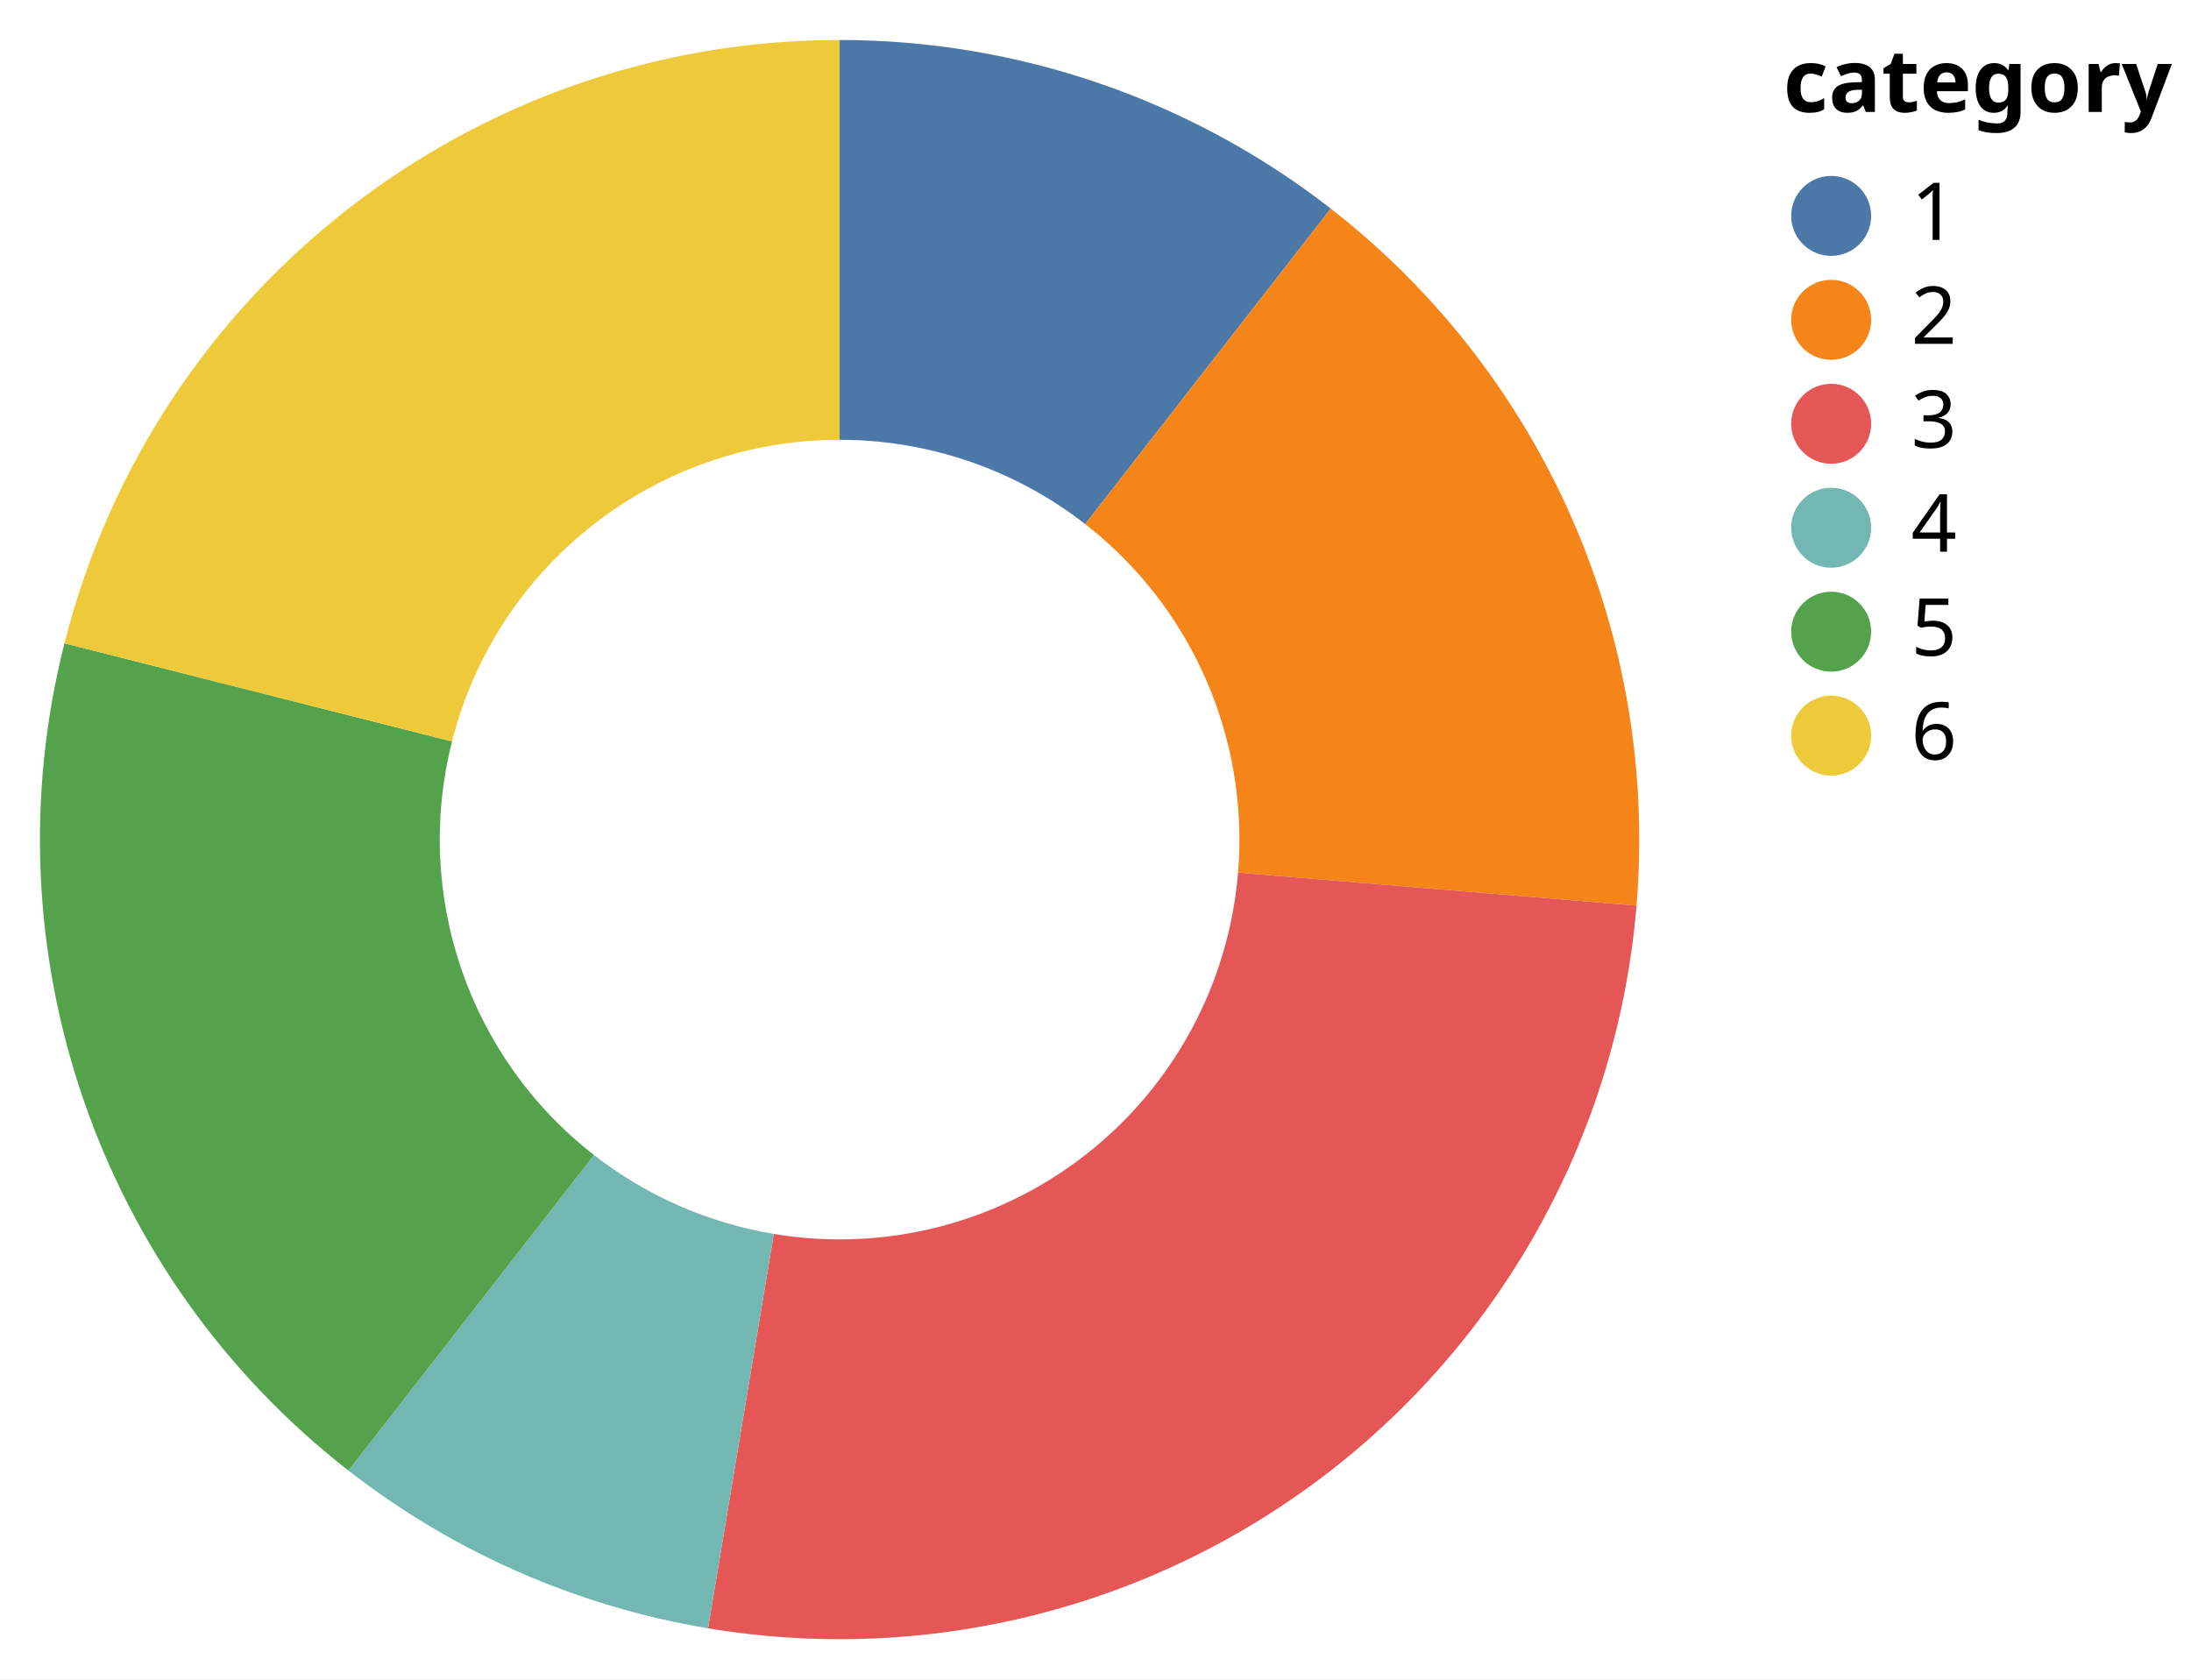
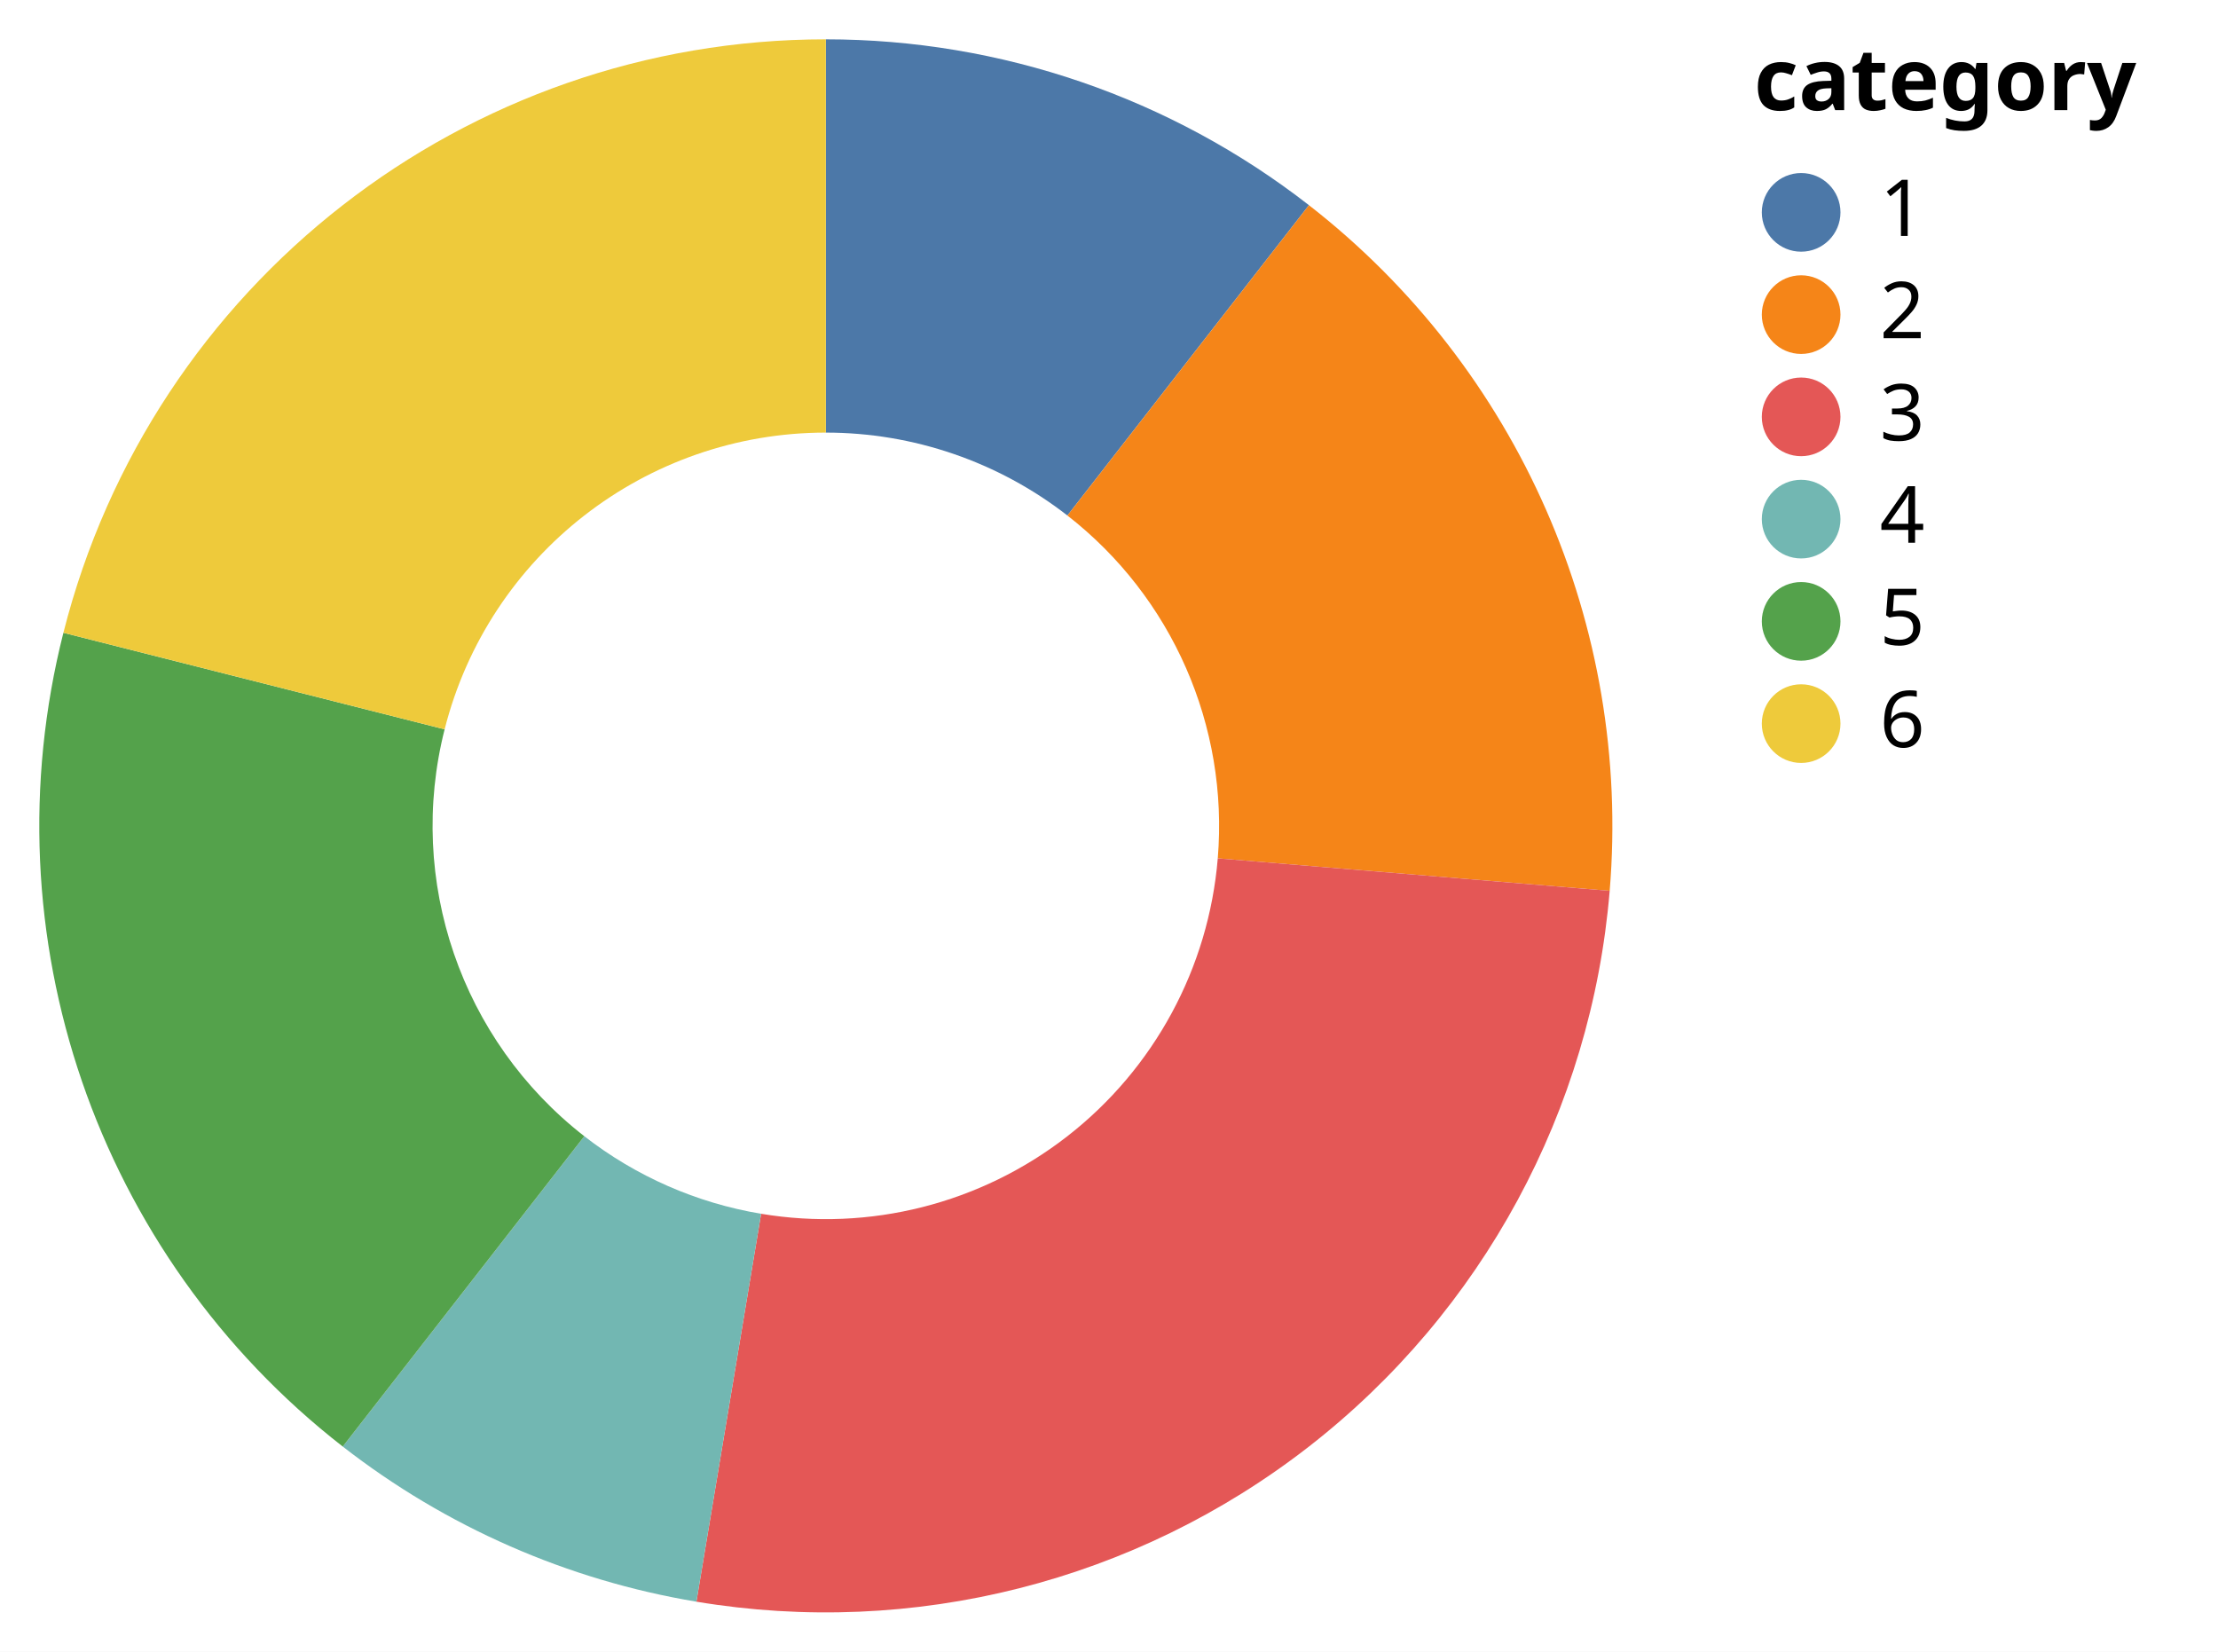
- <svg xmlns="http://www.w3.org/2000/svg" version="1.1" class="marks" width="274" height="210" viewBox="0 0 274 210">
-   <rect width="274" height="210" fill="white" />
+ <svg xmlns="http://www.w3.org/2000/svg" version="1.1" class="marks" width="282" height="210" viewBox="0 0 282 210">
+   <rect width="282" height="210" fill="white" />
  <g fill="none" stroke-miterlimit="10" transform="translate(5,5)">
    <g class="mark-group role-frame root" role="graphics-object" aria-roledescription="group mark container">
      <g transform="translate(0,0)">
        <path class="background" aria-hidden="true" d="M0,0h200v200h-200Z" />
        <g>
          <g class="mark-arc role-mark marks" role="graphics-object" aria-roledescription="arc mark container">
            <path aria-label="value: 4; category: 1" role="graphics-symbol" aria-roledescription="arc mark" transform="translate(100,100)" d="M61.421,-78.914A100,100,0,0,0,6.123233995736766e-15,-100L3.061616997868383e-15,-50A50,50,0,0,1,30.711,-39.457Z" fill="#4c78a8" />
            <path aria-label="value: 6; category: 2" role="graphics-symbol" aria-roledescription="arc mark" transform="translate(100,100)" d="M99.658,8.258A100,100,0,0,0,61.421,-78.914L30.711,-39.457A50,50,0,0,1,49.829,4.129Z" fill="#f58518" />
            <path aria-label="value: 10; category: 3" role="graphics-symbol" aria-roledescription="arc mark" transform="translate(100,100)" d="M-16.459,98.636A100,100,0,0,0,99.658,8.258L49.829,4.129A50,50,0,0,1,-8.23,49.318Z" fill="#e45756" />
            <path aria-label="value: 3; category: 4" role="graphics-symbol" aria-roledescription="arc mark" transform="translate(100,100)" d="M-61.421,78.914A100,100,0,0,0,-16.459,98.636L-8.23,49.318A50,50,0,0,1,-30.711,39.457Z" fill="#72b7b2" />
            <path aria-label="value: 7; category: 5" role="graphics-symbol" aria-roledescription="arc mark" transform="translate(100,100)" d="M-96.94,-24.549A100,100,0,0,0,-61.421,78.914L-30.711,39.457A50,50,0,0,1,-48.47,-12.274Z" fill="#54a24b" />
            <path aria-label="value: 8; category: 6" role="graphics-symbol" aria-roledescription="arc mark" transform="translate(100,100)" d="M-1.8369701987210297e-14,-100A100,100,0,0,0,-96.94,-24.549L-48.47,-12.274A50,50,0,0,1,-9.184850993605149e-15,-50Z" fill="#eeca3b" />
          </g>
          <g class="mark-group role-legend" role="graphics-symbol" aria-roledescription="legend" aria-label="Symbol legend titled 'category' for fill color with 6 values: 1, 2, 3, 4, 5, 6">
            <g transform="translate(218,0)">
-               <path class="background" aria-hidden="true" d="M0,0h46v92h-46Z" pointer-events="none" />
+               <path class="background" aria-hidden="true" d="M0,0h54v92h-54Z" pointer-events="none" />
              <g>
                <g class="mark-group role-legend-entry">
                  <g transform="translate(0,16)">
                    <path class="background" aria-hidden="true" d="M0,0h0v0h0Z" pointer-events="none" />
                    <g>
                      <g class="mark-group role-scope" role="graphics-object" aria-roledescription="group mark container">
                        <g transform="translate(0,0)">
                          <path class="background" aria-hidden="true" d="M0,0h22v11h-22Z" pointer-events="none" opacity="1" />
                          <g>
                            <g class="mark-symbol role-legend-symbol" pointer-events="none">
                              <path transform="translate(6,6)" d="M5,0A5,5,0,1,1,-5,0A5,5,0,1,1,5,0" fill="#4c78a8" stroke-width="1.5" opacity="1" />
                            </g>
                            <g class="mark-text role-legend-label" pointer-events="none">
                              <text text-anchor="start" transform="translate(16,9)" font-family="sans-serif" font-size="10px" fill="#000" opacity="1">1</text>
                            </g>
                          </g>
                          <path class="foreground" aria-hidden="true" d="" pointer-events="none" display="none" />
                        </g>
                        <g transform="translate(0,13)">
                          <path class="background" aria-hidden="true" d="M0,0h22v11h-22Z" pointer-events="none" opacity="1" />
                          <g>
                            <g class="mark-symbol role-legend-symbol" pointer-events="none">
                              <path transform="translate(6,6)" d="M5,0A5,5,0,1,1,-5,0A5,5,0,1,1,5,0" fill="#f58518" stroke-width="1.5" opacity="1" />
                            </g>
                            <g class="mark-text role-legend-label" pointer-events="none">
                              <text text-anchor="start" transform="translate(16,9)" font-family="sans-serif" font-size="10px" fill="#000" opacity="1">2</text>
                            </g>
                          </g>
                          <path class="foreground" aria-hidden="true" d="" pointer-events="none" display="none" />
                        </g>
                        <g transform="translate(0,26)">
                          <path class="background" aria-hidden="true" d="M0,0h22v11h-22Z" pointer-events="none" opacity="1" />
                          <g>
                            <g class="mark-symbol role-legend-symbol" pointer-events="none">
                              <path transform="translate(6,6)" d="M5,0A5,5,0,1,1,-5,0A5,5,0,1,1,5,0" fill="#e45756" stroke-width="1.5" opacity="1" />
                            </g>
                            <g class="mark-text role-legend-label" pointer-events="none">
                              <text text-anchor="start" transform="translate(16,9)" font-family="sans-serif" font-size="10px" fill="#000" opacity="1">3</text>
                            </g>
                          </g>
                          <path class="foreground" aria-hidden="true" d="" pointer-events="none" display="none" />
                        </g>
                        <g transform="translate(0,39)">
                          <path class="background" aria-hidden="true" d="M0,0h22v11h-22Z" pointer-events="none" opacity="1" />
                          <g>
                            <g class="mark-symbol role-legend-symbol" pointer-events="none">
                              <path transform="translate(6,6)" d="M5,0A5,5,0,1,1,-5,0A5,5,0,1,1,5,0" fill="#72b7b2" stroke-width="1.5" opacity="1" />
                            </g>
                            <g class="mark-text role-legend-label" pointer-events="none">
                              <text text-anchor="start" transform="translate(16,9)" font-family="sans-serif" font-size="10px" fill="#000" opacity="1">4</text>
                            </g>
                          </g>
                          <path class="foreground" aria-hidden="true" d="" pointer-events="none" display="none" />
                        </g>
                        <g transform="translate(0,52)">
                          <path class="background" aria-hidden="true" d="M0,0h22v11h-22Z" pointer-events="none" opacity="1" />
                          <g>
                            <g class="mark-symbol role-legend-symbol" pointer-events="none">
                              <path transform="translate(6,6)" d="M5,0A5,5,0,1,1,-5,0A5,5,0,1,1,5,0" fill="#54a24b" stroke-width="1.5" opacity="1" />
                            </g>
                            <g class="mark-text role-legend-label" pointer-events="none">
                              <text text-anchor="start" transform="translate(16,9)" font-family="sans-serif" font-size="10px" fill="#000" opacity="1">5</text>
                            </g>
                          </g>
                          <path class="foreground" aria-hidden="true" d="" pointer-events="none" display="none" />
                        </g>
                        <g transform="translate(0,65)">
                          <path class="background" aria-hidden="true" d="M0,0h22v11h-22Z" pointer-events="none" opacity="1" />
                          <g>
                            <g class="mark-symbol role-legend-symbol" pointer-events="none">
                              <path transform="translate(6,6)" d="M5,0A5,5,0,1,1,-5,0A5,5,0,1,1,5,0" fill="#eeca3b" stroke-width="1.5" opacity="1" />
                            </g>
                            <g class="mark-text role-legend-label" pointer-events="none">
                              <text text-anchor="start" transform="translate(16,9)" font-family="sans-serif" font-size="10px" fill="#000" opacity="1">6</text>
                            </g>
                          </g>
                          <path class="foreground" aria-hidden="true" d="" pointer-events="none" display="none" />
                        </g>
                      </g>
                    </g>
                    <path class="foreground" aria-hidden="true" d="" pointer-events="none" display="none" />
                  </g>
                </g>
                <g class="mark-text role-legend-title" pointer-events="none">
                  <text text-anchor="start" transform="translate(0,9)" font-family="sans-serif" font-size="11px" font-weight="bold" fill="#000" opacity="1">category</text>
                </g>
              </g>
              <path class="foreground" aria-hidden="true" d="" pointer-events="none" display="none" />
            </g>
          </g>
        </g>
        <path class="foreground" aria-hidden="true" d="" display="none" />
      </g>
    </g>
  </g>
</svg>
